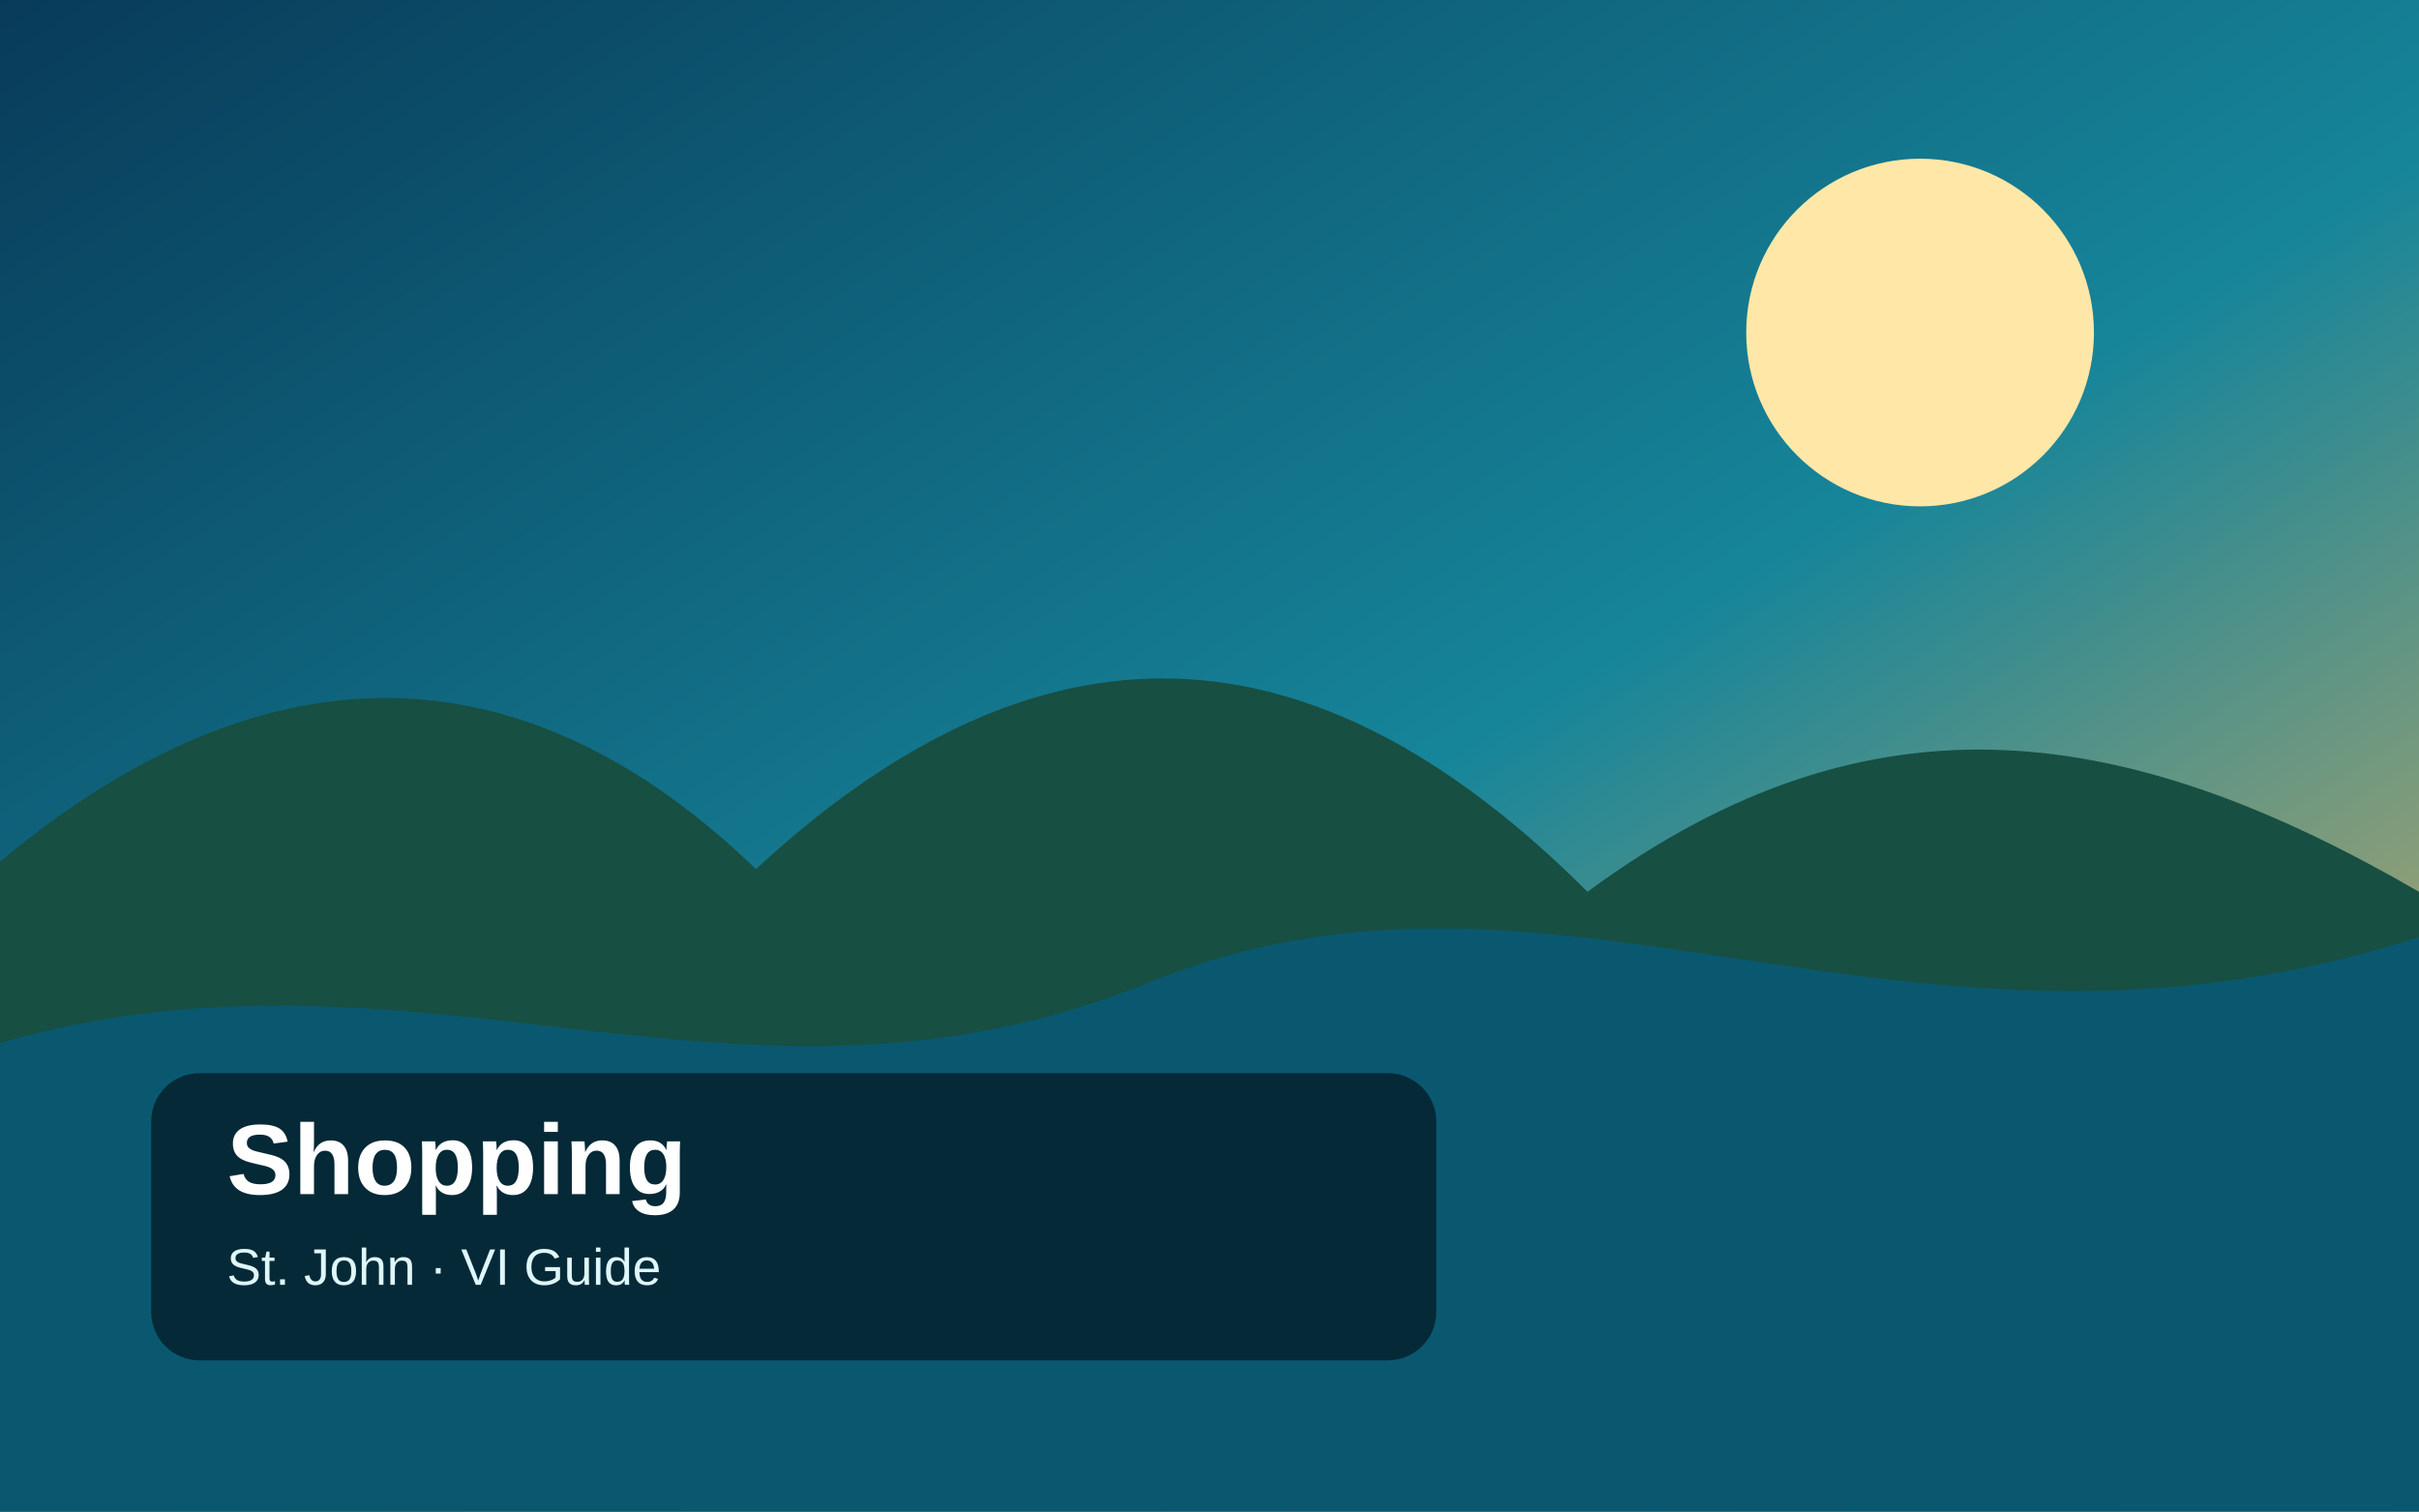
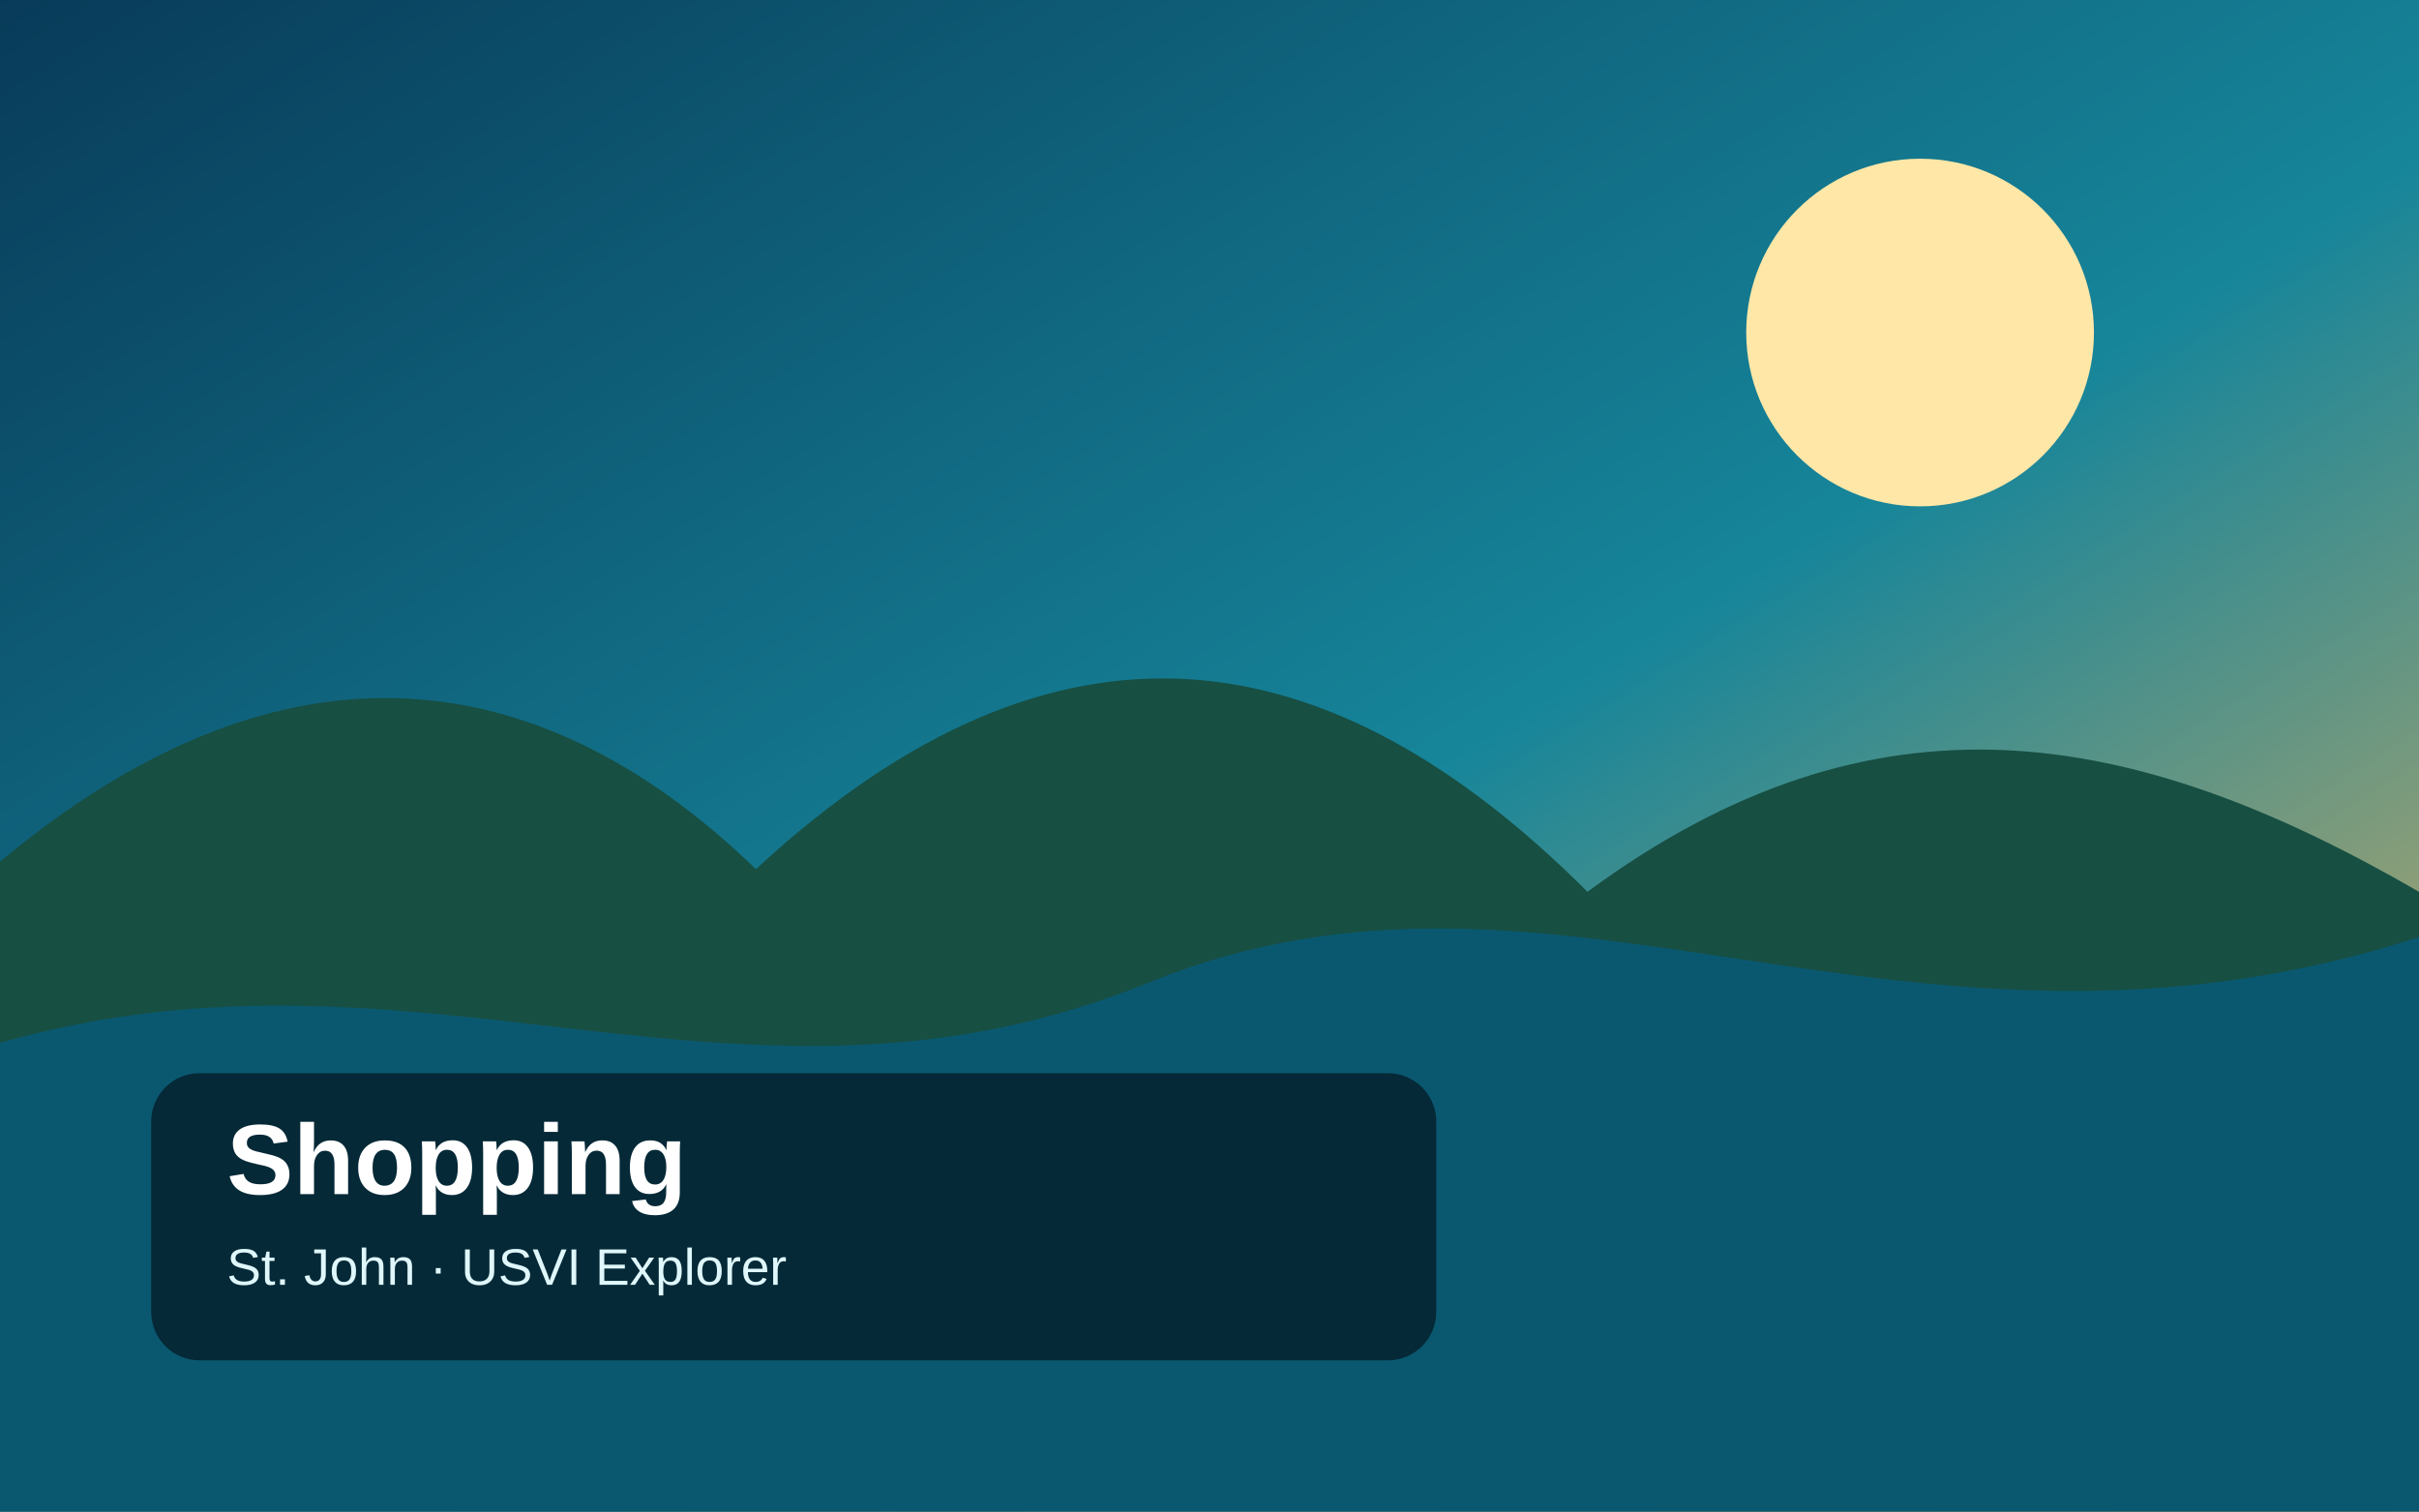
<svg xmlns="http://www.w3.org/2000/svg" width="1600" height="1000" viewBox="0 0 1600 1000">
  <defs>
    <linearGradient id="a" x1="0" y1="0" x2="1" y2="1">
      <stop stop-color="#083b59" />
      <stop offset=".55" stop-color="#16859a" />
      <stop offset="1" stop-color="#f0b35a" />
    </linearGradient>
  </defs>
  <rect width="1600" height="1000" fill="url(#a)" />
  <circle cx="1270" cy="220" r="115" fill="#ffe7a7" />
  <path d="M0 570C180 420 350 430 500 575C700 390 880 420 1050 590C1240 450 1410 480 1600 590V1000H0Z" fill="#174f43" />
  <path d="M0 690C280 610 490 760 760 650C1030 540 1260 730 1600 620V1000H0Z" fill="#0a5870" />
  <rect x="100" y="710" width="850" height="190" rx="32" fill="#041f2b" opacity=".82" />
  <text x="150" y="790" font-family="Arial" font-size="66" font-weight="700" fill="white">Shopping</text>
-   <text x="150" y="850" font-family="Arial" font-size="34" fill="#dff7fa">St. John · VI Guide</text>
+   <text x="150" y="850" font-family="Arial" font-size="34" fill="#dff7fa">St. John · USVI Explorer</text>
</svg>
